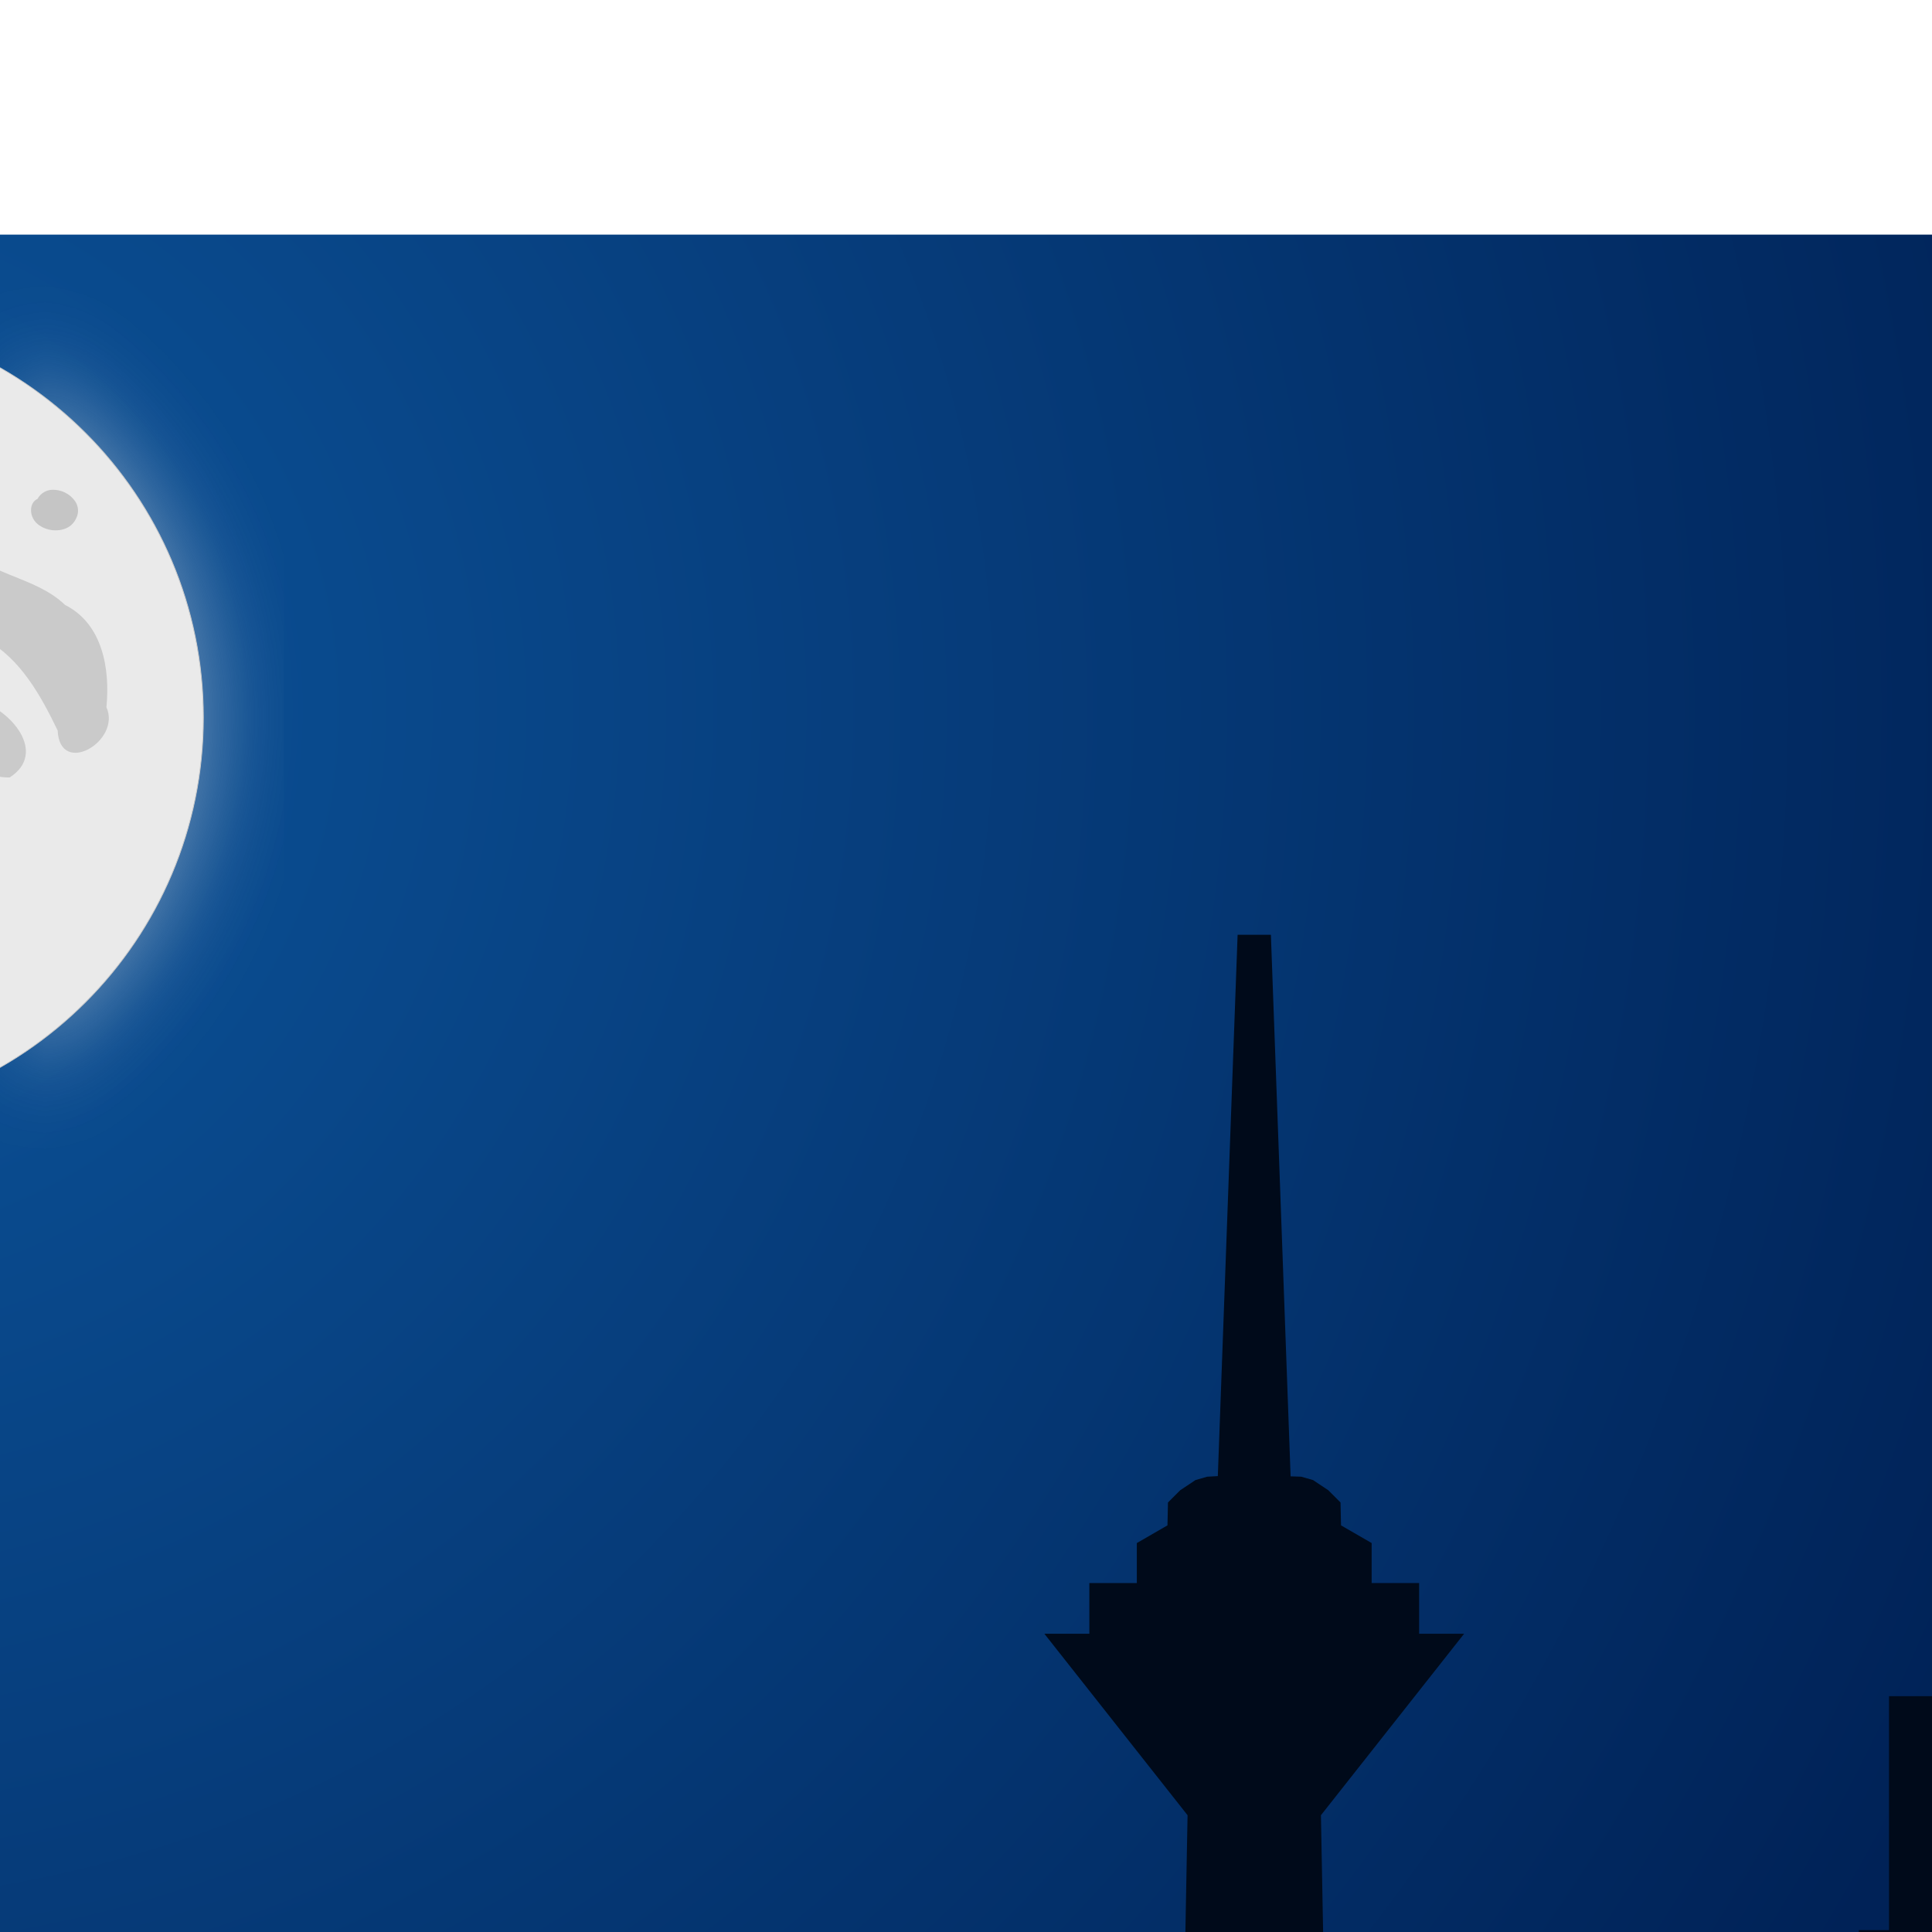
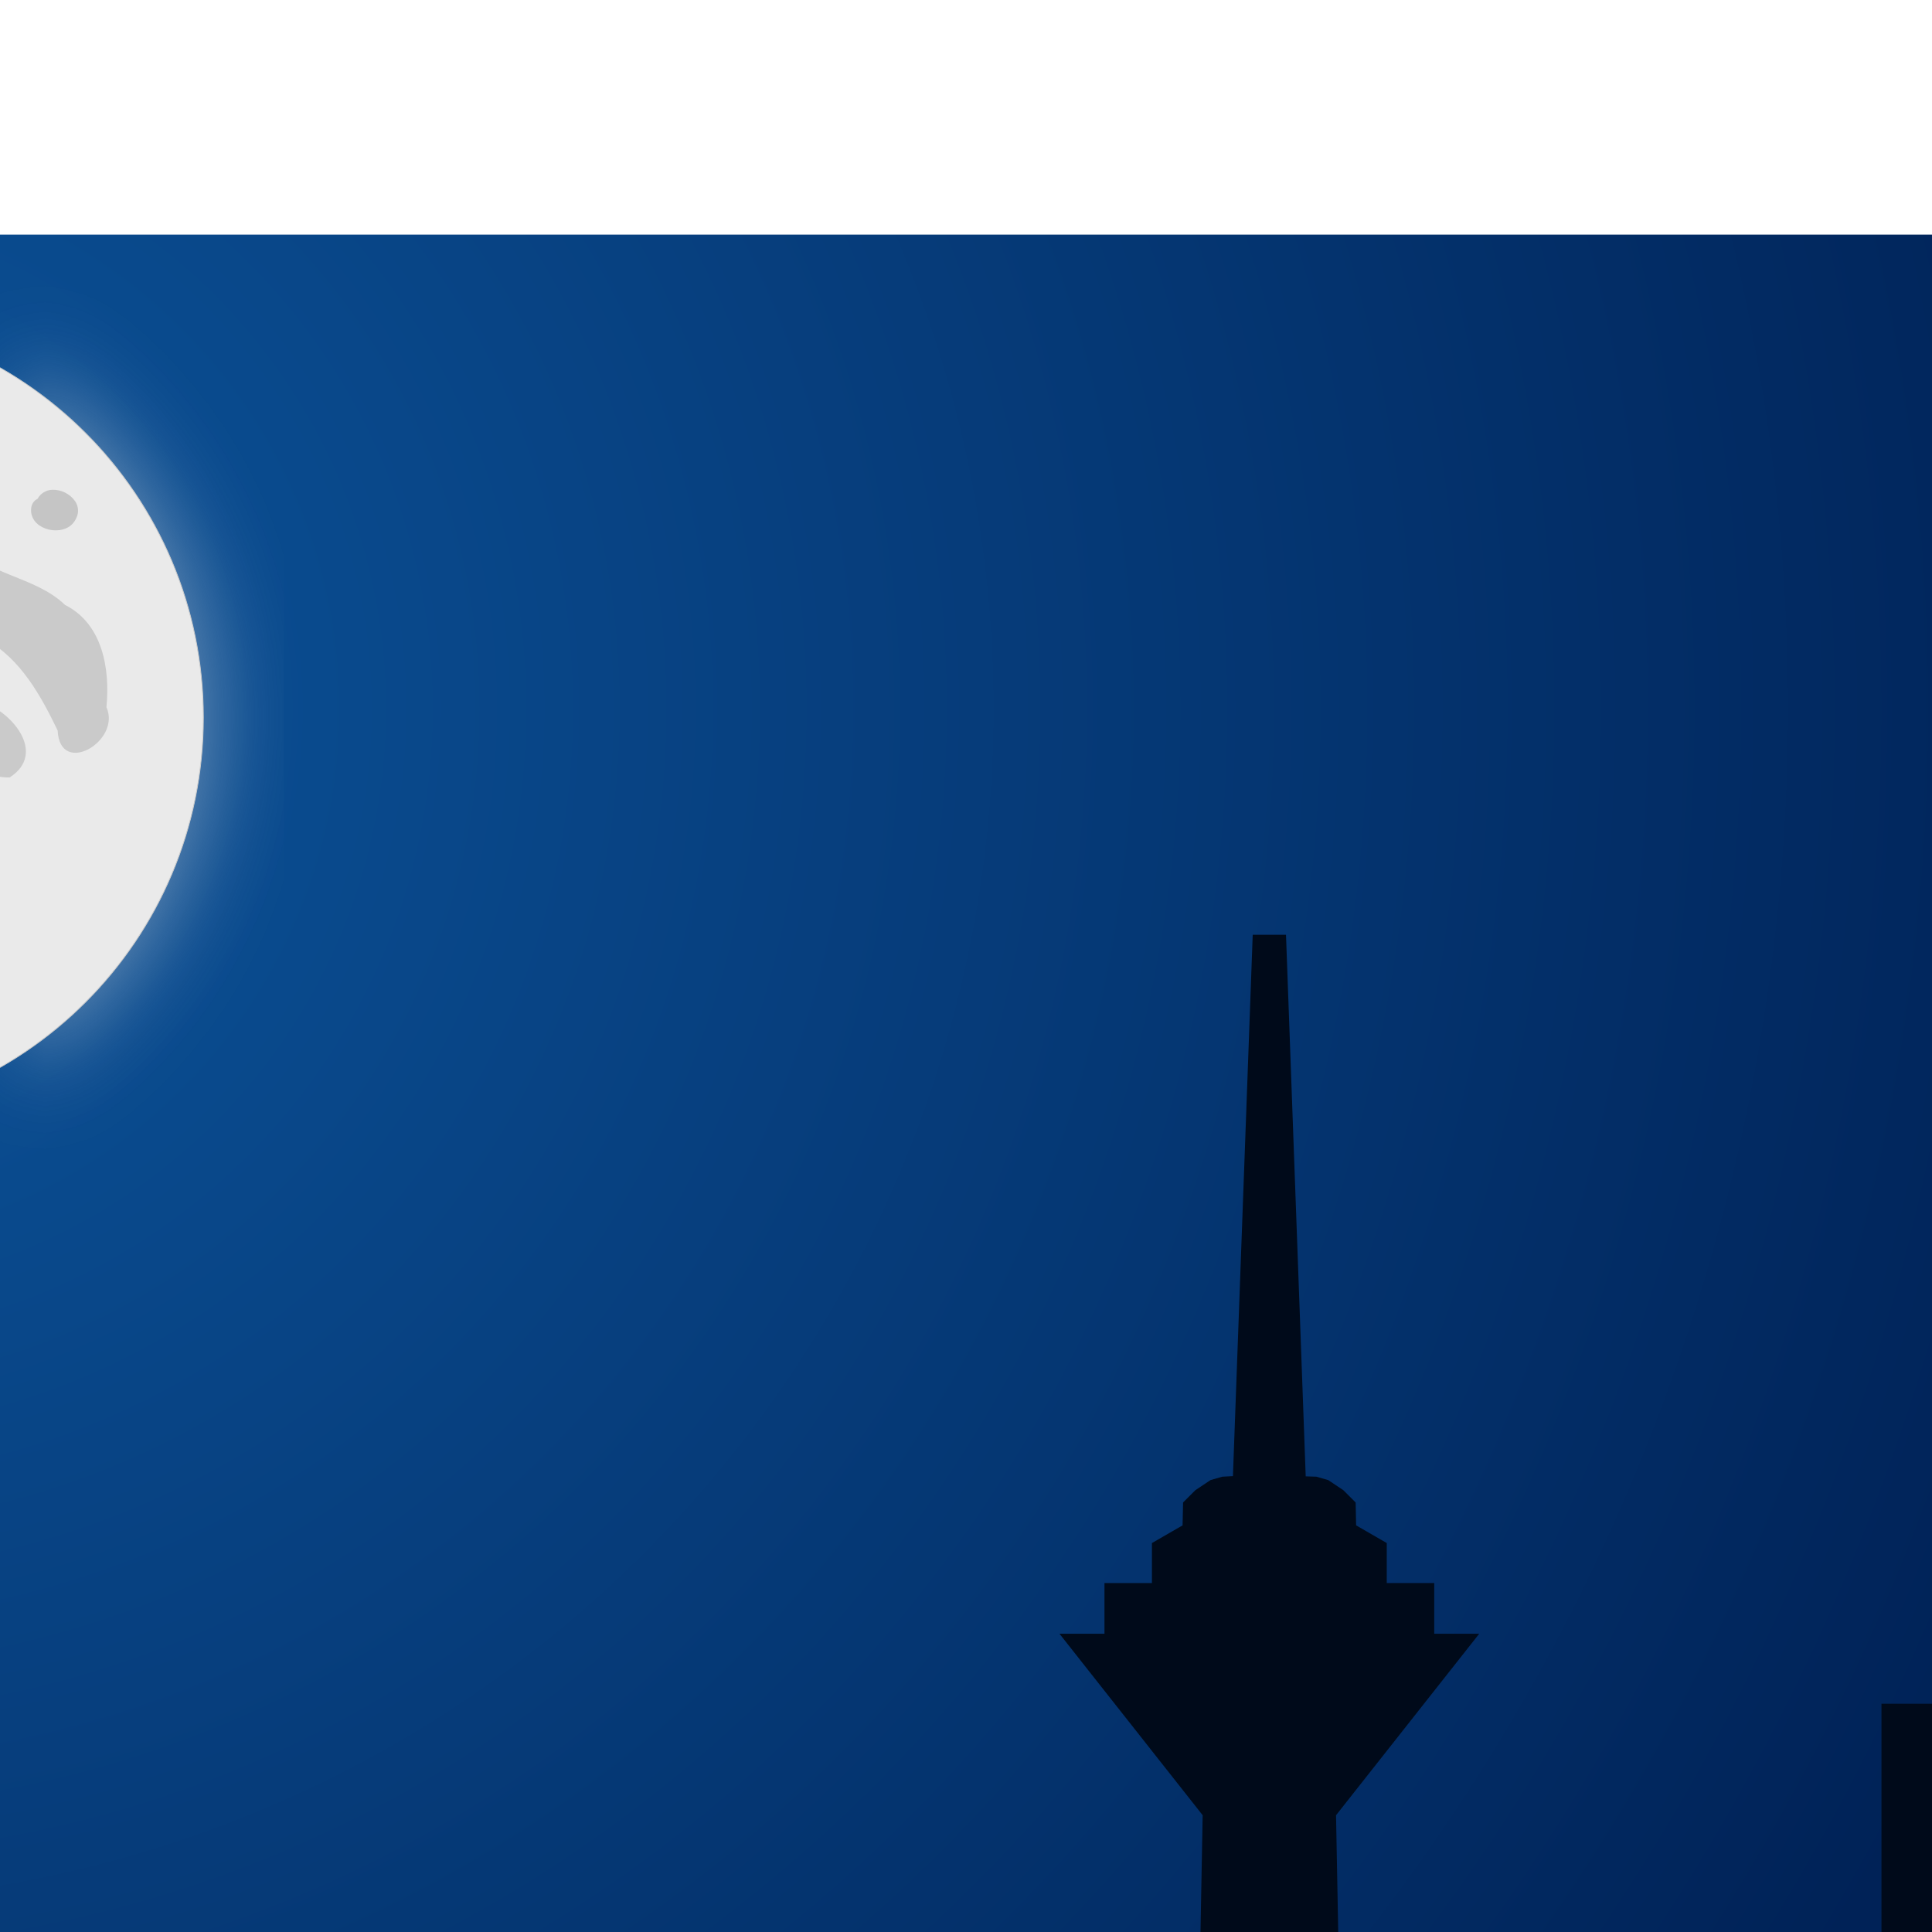
- <svg xmlns="http://www.w3.org/2000/svg" xmlns:xlink="http://www.w3.org/1999/xlink" width="512" height="512" viewBox="0 0 135.467 135.467" version="1.1" id="svg8">
+ <svg xmlns="http://www.w3.org/2000/svg" xmlns:xlink="http://www.w3.org/1999/xlink" id="svg8" version="1.1" viewBox="0 0 135.467 135.467" height="512" width="512">
  <style id="style970">
.measure-arrow
{
}
.measure-label
{

}
.measure-line
{
}</style>
  <defs id="defs2">
    <linearGradient id="linearGradient912">
-       <stop id="stop908" offset="0" style="stop-color:#0c559c;stop-opacity:1" />
-       <stop id="stop910" offset="1" style="stop-color:#002257;stop-opacity:1" />
+       <stop style="stop-color:#0c559c;stop-opacity:1" offset="0" id="stop908" />
+       <stop style="stop-color:#002257;stop-opacity:1" offset="1" id="stop910" />
    </linearGradient>
-     <filter y="-0.23" x="-0.23" height="3" width="3" id="filter1674" style="color-interpolation-filters:sRGB;">
-       <feFlood id="feFlood1664" result="flood" flood-color="rgb(234,234,234)" flood-opacity="0.498" />
-       <feComposite id="feComposite1666" result="composite1" operator="in" in2="SourceGraphic" in="flood" />
-       <feGaussianBlur id="feGaussianBlur1668" result="blur" stdDeviation="16" in="composite1" />
-       <feOffset id="feOffset1670" result="offset" dy="0" dx="1.38778e-16" />
-       <feComposite id="feComposite1672" result="composite2" operator="over" in2="offset" in="SourceGraphic" />
+     <filter style="color-interpolation-filters:sRGB;" id="filter1674" width="3" height="3" x="-0.23" y="-0.23">
+       <feFlood flood-opacity="0.498" flood-color="rgb(234,234,234)" result="flood" id="feFlood1664" />
+       <feComposite in="flood" in2="SourceGraphic" operator="in" result="composite1" id="feComposite1666" />
+       <feGaussianBlur in="composite1" stdDeviation="16" result="blur" id="feGaussianBlur1668" />
+       <feOffset dx="1.38778e-16" dy="0" result="offset" id="feOffset1670" />
+       <feComposite in="SourceGraphic" in2="offset" operator="over" result="composite2" id="feComposite1672" />
    </filter>
-     <filter id="filter1686" style="color-interpolation-filters:sRGB;">
-       <feFlood id="feFlood1676" result="flood" flood-color="rgb(234,234,234)" flood-opacity="0.498" />
-       <feComposite id="feComposite1678" result="composite1" operator="in" in2="SourceGraphic" in="flood" />
-       <feGaussianBlur id="feGaussianBlur1680" result="blur" stdDeviation="8" in="composite1" />
-       <feOffset id="feOffset1682" result="offset" dy="0" dx="1.38778e-16" />
-       <feComposite id="feComposite1684" result="composite2" operator="over" in2="offset" in="SourceGraphic" />
+     <filter style="color-interpolation-filters:sRGB;" id="filter1686">
+       <feFlood flood-opacity="0.498" flood-color="rgb(234,234,234)" result="flood" id="feFlood1676" />
+       <feComposite in="flood" in2="SourceGraphic" operator="in" result="composite1" id="feComposite1678" />
+       <feGaussianBlur in="composite1" stdDeviation="8" result="blur" id="feGaussianBlur1680" />
+       <feOffset dx="1.38778e-16" dy="0" result="offset" id="feOffset1682" />
+       <feComposite in="SourceGraphic" in2="offset" operator="over" result="composite2" id="feComposite1684" />
    </filter>
-     <filter y="-3.1" x="-3.1" height="7.21" width="7.2" id="filter879" style="color-interpolation-filters:sRGB;">
-       <feFlood id="feFlood869" result="flood" flood-color="rgb(255,255,0)" flood-opacity="1" />
-       <feComposite id="feComposite871" result="composite1" operator="in" in2="SourceGraphic" in="flood" />
-       <feGaussianBlur id="feGaussianBlur873" result="blur" stdDeviation="8" in="composite1" />
-       <feOffset id="feOffset875" result="offset" dy="0" dx="1.38778e-16" />
-       <feComposite id="feComposite877" result="composite2" operator="over" in2="offset" in="SourceGraphic" />
+     <filter style="color-interpolation-filters:sRGB;" id="filter879" width="7.2" height="7.21" x="-3.1" y="-3.1">
+       <feFlood flood-opacity="1" flood-color="rgb(255,255,0)" result="flood" id="feFlood869" />
+       <feComposite in="flood" in2="SourceGraphic" operator="in" result="composite1" id="feComposite871" />
+       <feGaussianBlur in="composite1" stdDeviation="8" result="blur" id="feGaussianBlur873" />
+       <feOffset dx="1.38778e-16" dy="0" result="offset" id="feOffset875" />
+       <feComposite in="SourceGraphic" in2="offset" operator="over" result="composite2" id="feComposite877" />
    </filter>
-     <radialGradient gradientTransform="matrix(2.959408e-8,1.661249,-1.659045,0,66.86905,84.4135)" gradientUnits="userSpaceOnUse" r="100.748" fy="48.688" fx="-20.899" cy="48.688" cx="-20.899" id="radialGradient916" xlink:href="#linearGradient912" />
+     <radialGradient xlink:href="#linearGradient912" id="radialGradient916" cx="-20.899" cy="48.688" fx="-20.899" fy="48.688" r="100.748" gradientUnits="userSpaceOnUse" gradientTransform="matrix(2.959408e-8,1.661249,-1.659045,0,66.86905,84.4135)" />
  </defs>
  <g id="layer1">
-     <rect ry="7.463" style="opacity:0.999;fill:url(#radialGradient916);fill-opacity:1;stroke:none;stroke-width:1.703" id="rect972" width="201.497" height="201.497" x="-47.83" y="16.45" />
+     <rect y="16.45" x="-47.83" height="201.497" width="201.497" id="rect972" style="opacity:0.999;fill:url(#radialGradient916);fill-opacity:1;stroke:none;stroke-width:1.703" ry="7.463" />
    <g id="g896">
-       <path transform="matrix(0.4170848,0,0,0.4170848,-36.03465,1.434778)" id="ellipse1496" style="fill:#eaeaea;fill-opacity:1;stroke:#cacaca;stroke-width:0.136;stroke-opacity:1;filter:url(#filter1686)" d="M 120.584,117.198 A 67.665,67.665 0 0 1 52.918,184.863 67.665,67.665 0 0 1 -14.747,117.198 67.665,67.665 0 0 1 52.918,49.532 67.665,67.665 0 0 1 120.584,117.198" />
-       <path d="m -13.335,25.782 c 0.281,0.868 0.58,1.755 1.147,2.484 0.213,0.581 0.935,0.449 1.428,0.595 0.741,0.135 1.482,0.269 2.223,0.404 -0.043,0.419 0.372,1.592 -0.45,1.211 -1.243,-0.429 -2.486,-0.859 -3.729,-1.288 -0.568,0.155 -1.135,0.31 -1.703,0.464 -0.691,-0.539 -1.431,-1.291 -2.397,-1.02 -0.646,0.172 -1.134,-0.562 -1.557,-0.612 -0.272,0.65 -0.753,1.257 -1.541,0.987 -1.371,-0.017 -2.74,-0.125 -4.112,-0.099 -1.001,0.365 -1.836,1.214 -2.952,1.229 -0.65,0.189 -2.175,0.395 -2.19,-0.455 0.326,-0.85 1.274,-1.079 2.071,-1.24 0.934,-0.253 1.968,-0.173 2.807,-0.72 0.554,-0.33 1.183,-0.566 1.836,-0.484 0.968,0.061 1.966,0.114 2.808,-0.449 1.13,-0.381 2.34,-0.398 3.488,-0.712 0.806,0.113 1.137,-1.096 1.903,-0.673 0.293,0.156 0.615,0.249 0.92,0.378 z" style="fill:#c5c5c5;fill-opacity:1;stroke:none;stroke-width:0.296px;stroke-linecap:butt;stroke-linejoin:miter;stroke-opacity:1" id="path1470" />
-       <path d="m 2.636,34.977 c 0.193,-0.373 0.594,-0.618 1.013,-0.634 0.626,-0.03 1.263,0.283 1.617,0.801 0.233,0.334 0.275,0.79 0.095,1.157 -0.137,0.323 -0.389,0.597 -0.714,0.736 -0.605,0.265 -1.342,0.174 -1.884,-0.195 -0.368,-0.244 -0.616,-0.678 -0.583,-1.124 0.004,-0.306 0.167,-0.617 0.456,-0.742 z" style="fill:#c5c5c5;fill-opacity:1;stroke:none;stroke-width:0.11px;stroke-linecap:butt;stroke-linejoin:miter;stroke-opacity:1" id="path1537" />
-       <path d="m -13.119,31.464 c -2.539,0.056 -4.33,3.346 -6.721,2.468 -2.226,-1.381 -4.94,-2.905 -7.57,-1.619 -1.712,1.638 -4.634,1.952 -5.459,4.322 -0.067,1.311 -1.624,4.914 -2.862,2.677 -0.251,-2.585 1.98,-4.162 3.693,-5.661 1.535,-1.246 -0.172,-1.753 -1.13,-0.587 -0.913,1.153 -2.337,1.453 -3.412,2.129 l -0.557,0.034 -0.238,0.057 -0.304,0.086 -0.285,0.1 a 28.222,28.222 0 0 0 -4.22,14.71 l 0.289,0.188 0.108,0.188 0.04,0.215 0.121,0.202 0.134,0.175 0.055,0.024 c 0.09,0.647 0.226,1.293 0.414,1.936 0.744,2.393 1.987,4.581 3.071,6.827 1.597,1.54 3.946,3.513 6.253,2.229 1.558,-1.88 3.978,1.602 1.976,2.701 -0.387,3.187 3.582,4.031 5.876,2.896 2.538,-0.874 4.563,-2.735 6.898,-4.003 2.052,-0.985 1.164,-2.954 -0.269,-3.896 -0.166,-1.603 0.073,-3.651 -1.959,-3.837 -1.522,-1.067 -3.388,-3.996 -0.296,-4.277 1.568,-0.217 4.784,-2.635 1.63,-3.193 -3.231,-0.028 -1.325,-4.526 1.205,-2.846 1.958,1.188 3.186,-0.369 3.726,-2.089 2.153,-1.384 3.049,2.025 3.79,3.497 1.306,0.743 3.488,0.06 4.112,2.145 1.409,2.067 2.778,5.321 5.69,5.251 2.676,-1.724 0.073,-4.752 -2.164,-5.367 -1.976,-0.845 -2.42,-5.051 0.497,-4.293 2.434,1.345 3.856,3.936 5.03,6.368 0.146,3.276 4.486,0.752 3.42,-1.637 0.262,-2.674 -0.261,-5.839 -2.902,-7.168 -2.182,-2.092 -5.612,-2.031 -7.46,-4.49 -1.39,-2.564 -4.806,0.817 -5.481,-2.327 -0.661,-1.905 -2.594,-2.673 -3.923,-4.04 -0.28,-0.072 -0.551,-0.101 -0.813,-0.095 z" style="fill:#cacaca;fill-opacity:1;stroke:none;stroke-width:0.057;stroke-opacity:0.667" id="path833" />
+       <path d="M 120.584,117.198 A 67.665,67.665 0 0 1 52.918,184.863 67.665,67.665 0 0 1 -14.747,117.198 67.665,67.665 0 0 1 52.918,49.532 67.665,67.665 0 0 1 120.584,117.198" style="fill:#eaeaea;fill-opacity:1;stroke:#cacaca;stroke-width:0.136;stroke-opacity:1;filter:url(#filter1686)" id="ellipse1496" transform="matrix(0.4170848,0,0,0.4170848,-36.03465,1.434778)" />
+       <path id="path1470" style="fill:#c5c5c5;fill-opacity:1;stroke:none;stroke-width:0.296px;stroke-linecap:butt;stroke-linejoin:miter;stroke-opacity:1" d="m -13.335,25.782 c 0.281,0.868 0.58,1.755 1.147,2.484 0.213,0.581 0.935,0.449 1.428,0.595 0.741,0.135 1.482,0.269 2.223,0.404 -0.043,0.419 0.372,1.592 -0.45,1.211 -1.243,-0.429 -2.486,-0.859 -3.729,-1.288 -0.568,0.155 -1.135,0.31 -1.703,0.464 -0.691,-0.539 -1.431,-1.291 -2.397,-1.02 -0.646,0.172 -1.134,-0.562 -1.557,-0.612 -0.272,0.65 -0.753,1.257 -1.541,0.987 -1.371,-0.017 -2.74,-0.125 -4.112,-0.099 -1.001,0.365 -1.836,1.214 -2.952,1.229 -0.65,0.189 -2.175,0.395 -2.19,-0.455 0.326,-0.85 1.274,-1.079 2.071,-1.24 0.934,-0.253 1.968,-0.173 2.807,-0.72 0.554,-0.33 1.183,-0.566 1.836,-0.484 0.968,0.061 1.966,0.114 2.808,-0.449 1.13,-0.381 2.34,-0.398 3.488,-0.712 0.806,0.113 1.137,-1.096 1.903,-0.673 0.293,0.156 0.615,0.249 0.92,0.378 z" />
+       <path id="path1537" style="fill:#c5c5c5;fill-opacity:1;stroke:none;stroke-width:0.11px;stroke-linecap:butt;stroke-linejoin:miter;stroke-opacity:1" d="m 2.636,34.977 c 0.193,-0.373 0.594,-0.618 1.013,-0.634 0.626,-0.03 1.263,0.283 1.617,0.801 0.233,0.334 0.275,0.79 0.095,1.157 -0.137,0.323 -0.389,0.597 -0.714,0.736 -0.605,0.265 -1.342,0.174 -1.884,-0.195 -0.368,-0.244 -0.616,-0.678 -0.583,-1.124 0.004,-0.306 0.167,-0.617 0.456,-0.742 z" />
+       <path id="path833" style="fill:#cacaca;fill-opacity:1;stroke:none;stroke-width:0.057;stroke-opacity:0.667" d="m -13.119,31.464 c -2.539,0.056 -4.33,3.346 -6.721,2.468 -2.226,-1.381 -4.94,-2.905 -7.57,-1.619 -1.712,1.638 -4.634,1.952 -5.459,4.322 -0.067,1.311 -1.624,4.914 -2.862,2.677 -0.251,-2.585 1.98,-4.162 3.693,-5.661 1.535,-1.246 -0.172,-1.753 -1.13,-0.587 -0.913,1.153 -2.337,1.453 -3.412,2.129 l -0.557,0.034 -0.238,0.057 -0.304,0.086 -0.285,0.1 a 28.222,28.222 0 0 0 -4.22,14.71 l 0.289,0.188 0.108,0.188 0.04,0.215 0.121,0.202 0.134,0.175 0.055,0.024 c 0.09,0.647 0.226,1.293 0.414,1.936 0.744,2.393 1.987,4.581 3.071,6.827 1.597,1.54 3.946,3.513 6.253,2.229 1.558,-1.88 3.978,1.602 1.976,2.701 -0.387,3.187 3.582,4.031 5.876,2.896 2.538,-0.874 4.563,-2.735 6.898,-4.003 2.052,-0.985 1.164,-2.954 -0.269,-3.896 -0.166,-1.603 0.073,-3.651 -1.959,-3.837 -1.522,-1.067 -3.388,-3.996 -0.296,-4.277 1.568,-0.217 4.784,-2.635 1.63,-3.193 -3.231,-0.028 -1.325,-4.526 1.205,-2.846 1.958,1.188 3.186,-0.369 3.726,-2.089 2.153,-1.384 3.049,2.025 3.79,3.497 1.306,0.743 3.488,0.06 4.112,2.145 1.409,2.067 2.778,5.321 5.69,5.251 2.676,-1.724 0.073,-4.752 -2.164,-5.367 -1.976,-0.845 -2.42,-5.051 0.497,-4.293 2.434,1.345 3.856,3.936 5.03,6.368 0.146,3.276 4.486,0.752 3.42,-1.637 0.262,-2.674 -0.261,-5.839 -2.902,-7.168 -2.182,-2.092 -5.612,-2.031 -7.46,-4.49 -1.39,-2.564 -4.806,0.817 -5.481,-2.327 -0.661,-1.905 -2.594,-2.673 -3.923,-4.04 -0.28,-0.072 -0.551,-0.101 -0.813,-0.095 z" />
    </g>
-     <path d="m 107.28,184.079 v 11.289 H 97.184 v -5.644 H 86.928 v 16.933 h -10.096 v 11.289 h 10.096 0.16 9.936 0.16 10.096 10.256 10.096 V 201.013 H 117.536 V 184.079 Z" style="opacity:0.988;fill:#001433;fill-opacity:1;stroke-width:0.184" id="rect984" />
-     <rect style="opacity:0.988;fill:#001433;fill-opacity:1;stroke-width:0.742" id="rect876" width="8.467" height="25.4" x="70.482" y="192.546" />
-     <rect style="opacity:0.998;fill:#001433;fill-opacity:1;stroke-width:0.674" id="rect894" width="16.933" height="16.933" x="54.607" y="200.484" />
-     <path d="m 5.943,149.684 -2.423,3.401 H -2.735 L -3.754,185.022 -42.009,217.417 H 0.04 l 4.939,-20.178 0.663,-1.603 0.829,-1.824 1.714,-2.322 2.653,-1.935 1.935,-0.94 h 1.505 0.043 1.505 l 1.935,0.94 2.653,1.935 1.714,2.322 0.829,1.824 0.663,1.603 4.939,20.178 H 70.611 l -38.254,-32.395 -1.02,-31.938 h -6.255 l -2.423,-3.401 h -1.369 v 0.938 l -6.99,0.604 -6.99,-0.604 v -0.938 z" style="fill:#000a1a;fill-opacity:1;stroke:none;stroke-width:0.201px;stroke-linecap:butt;stroke-linejoin:miter;stroke-opacity:1" id="path845" />
-     <path id="path1588" d="m 89.112,65.546 1.382,37.972 0.747,0.024 0.828,0.237 1.066,0.711 0.86,0.86 0.034,1.605 2.148,1.24 v 2.803 h 3.329 v 3.558 h 3.153 l -10.038,12.723 1.489,79.822 11.318,2.54 -3.796,8.305 H 74.258 l -3.796,-8.305 11.318,-2.54 1.489,-79.822 -10.039,-12.723 h 3.153 v -3.558 h 3.329 v -2.803 l 2.148,-1.24 0.035,-1.605 0.86,-0.86 1.067,-0.711 0.827,-0.237 0.742,-0.041 1.387,-37.955 z" style="fill:#000a1a;fill-opacity:1;stroke:none;stroke-width:0.316px;stroke-linecap:butt;stroke-linejoin:miter;stroke-opacity:1" />
-     <g transform="translate(-5.291667,-0.5291667)" id="g897">
-       <path d="m 137.745,119.462 v 16.404 h -2.117 v 7.938 h -4.233 v 16.875 h -3.763 v 57.267 h 24.459 v -57.267 h -3.763 v -16.875 h -4.233 v -7.938 h -2.117 v -16.404 z" style="opacity:0.999;fill:#000a1a;fill-opacity:1;stroke:none;stroke-width:0.941" id="rect870" />
-       <path d="m 127.632,168.184 h 6.35 v 8.467 h -6.35 z" style="opacity:0.993;fill:#ffff00;fill-opacity:1;stroke:none;stroke-width:0.159;stroke-opacity:1;filter:url(#filter879)" id="rect939" />
+     <path id="rect984" style="opacity:0.988;fill:#001433;fill-opacity:1;stroke-width:0.184" d="m 107.28,184.079 v 11.289 H 97.184 v -5.644 H 86.928 v 16.933 h -10.096 v 11.289 h 10.096 0.16 9.936 0.16 10.096 10.256 10.096 V 201.013 H 117.536 V 184.079 Z" />
+     <rect y="192.546" x="70.482" height="25.4" width="8.467" id="rect876" style="opacity:0.988;fill:#001433;fill-opacity:1;stroke-width:0.742" />
+     <rect y="200.484" x="54.607" height="16.933" width="16.933" id="rect894" style="opacity:0.998;fill:#001433;fill-opacity:1;stroke-width:0.674" />
+     <path id="path845" style="fill:#000a1a;fill-opacity:1;stroke:none;stroke-width:0.201px;stroke-linecap:butt;stroke-linejoin:miter;stroke-opacity:1" d="m 7.53,150.213 -2.423,3.401 h -6.254 l -1.02,31.938 -38.255,32.395 H 1.628 l 4.939,-20.178 0.663,-1.603 0.829,-1.824 1.714,-2.322 2.653,-1.935 1.935,-0.94 h 1.505 0.043 1.505 l 1.935,0.94 2.653,1.935 1.714,2.322 0.829,1.824 0.663,1.603 4.939,20.178 h 42.05 l -38.254,-32.395 -1.02,-31.938 h -6.255 l -2.423,-3.401 h -1.369 v 0.938 l -6.99,0.604 -6.99,-0.604 v -0.938 z" />
+     <path style="fill:#000a1a;fill-opacity:1;stroke:none;stroke-width:0.316px;stroke-linecap:butt;stroke-linejoin:miter;stroke-opacity:1" d="m 90.171,65.546 1.382,37.972 0.747,0.024 0.828,0.237 1.066,0.711 0.86,0.86 0.034,1.605 2.148,1.24 v 2.803 h 3.329 v 3.558 h 3.153 l -10.038,12.723 1.489,79.822 11.318,2.54 -3.796,8.305 H 75.317 l -3.796,-8.305 11.318,-2.54 1.489,-79.822 -10.039,-12.723 h 3.153 v -3.558 h 3.329 v -2.803 l 2.148,-1.24 0.035,-1.605 0.86,-0.86 1.067,-0.711 0.827,-0.237 0.742,-0.041 1.387,-37.955 z" id="path1588" />
+     <g id="g897" transform="translate(-5.820834)">
+       <path id="rect870" style="opacity:0.999;fill:#000a1a;fill-opacity:1;stroke:none;stroke-width:0.941" d="m 137.745,119.462 v 16.404 h -2.117 v 7.938 h -4.233 v 16.875 h -3.763 v 57.267 h 24.459 v -57.267 h -3.763 v -16.875 h -4.233 v -7.938 h -2.117 v -16.404 z" />
+       <path id="rect939" style="opacity:0.993;fill:#ffff00;fill-opacity:1;stroke:none;stroke-width:0.159;stroke-opacity:1;filter:url(#filter879)" d="m 127.632,168.184 h 6.35 v 8.467 h -6.35 z" />
    </g>
  </g>
</svg>
